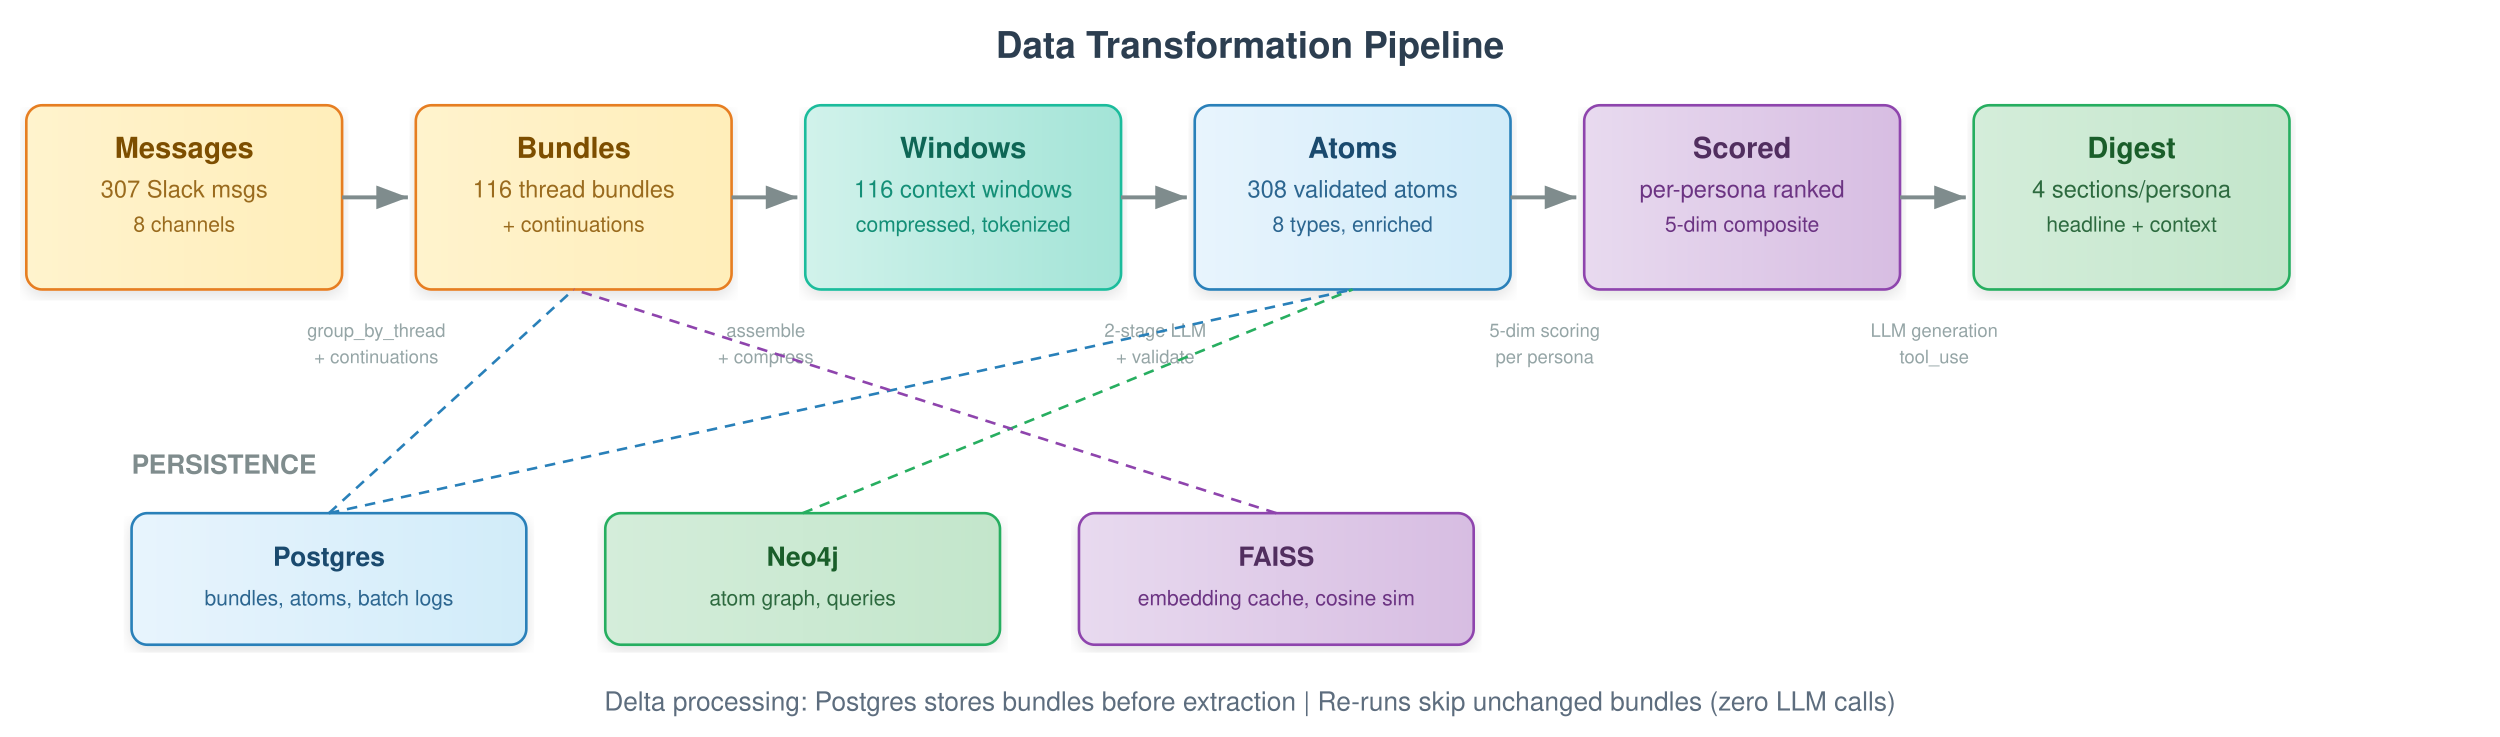
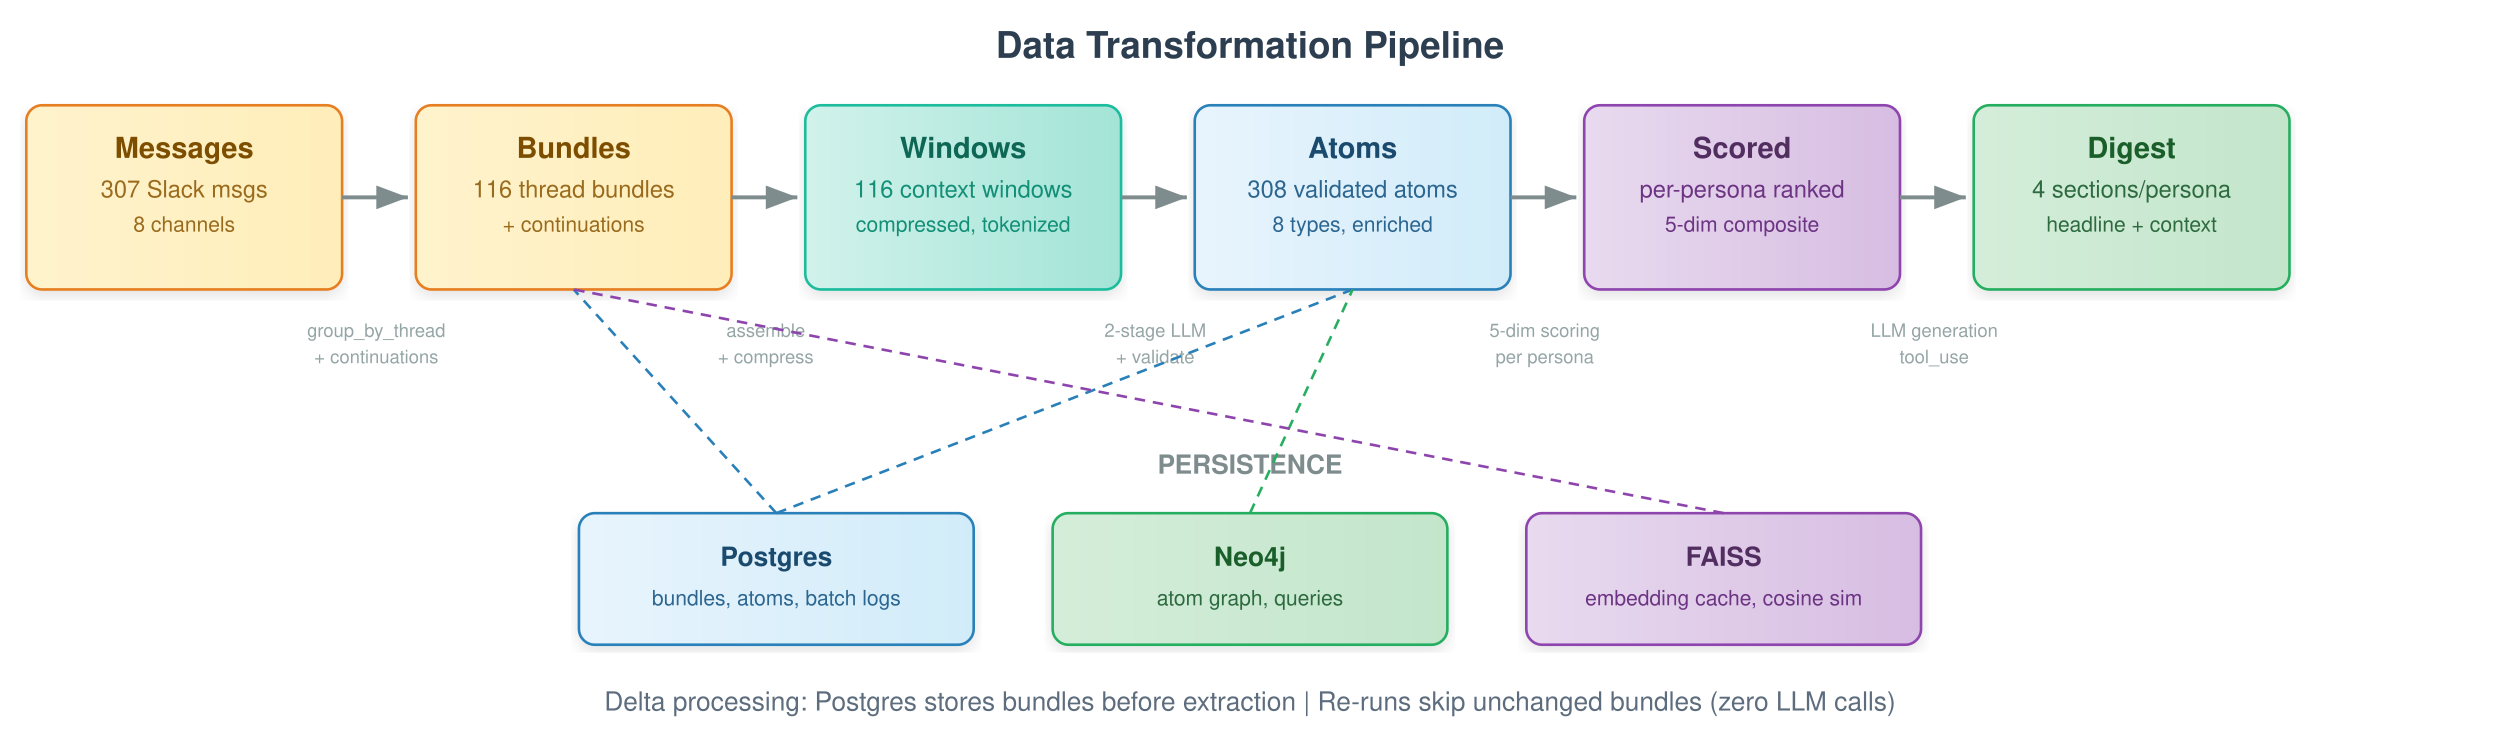
<svg xmlns="http://www.w3.org/2000/svg" viewBox="0 0 950 280" font-family="'Segoe UI', Helvetica, Arial, sans-serif">
  <defs>
    <linearGradient id="orangeGrad" x1="0%" y1="0%" x2="100%" y2="0%">
      <stop offset="0%" stop-color="#fff3cd" />
      <stop offset="100%" stop-color="#ffeeba" />
    </linearGradient>
    <linearGradient id="blueGrad" x1="0%" y1="0%" x2="100%" y2="0%">
      <stop offset="0%" stop-color="#e8f4fd" />
      <stop offset="100%" stop-color="#d1ecf9" />
    </linearGradient>
    <linearGradient id="redGrad" x1="0%" y1="0%" x2="100%" y2="0%">
      <stop offset="0%" stop-color="#f8d7da" />
      <stop offset="100%" stop-color="#f5c6cb" />
    </linearGradient>
    <linearGradient id="purpleGrad" x1="0%" y1="0%" x2="100%" y2="0%">
      <stop offset="0%" stop-color="#e8daef" />
      <stop offset="100%" stop-color="#d7bde2" />
    </linearGradient>
    <linearGradient id="greenGrad" x1="0%" y1="0%" x2="100%" y2="0%">
      <stop offset="0%" stop-color="#d4edda" />
      <stop offset="100%" stop-color="#c3e6cb" />
    </linearGradient>
    <linearGradient id="tealGrad" x1="0%" y1="0%" x2="100%" y2="0%">
      <stop offset="0%" stop-color="#d1f2eb" />
      <stop offset="100%" stop-color="#a3e4d7" />
    </linearGradient>
    <filter id="shadow" x="-2%" y="-2%" width="104%" height="108%">
      <feDropShadow dx="0" dy="2" stdDeviation="3" flood-opacity="0.12" />
    </filter>
    <marker id="arrow" markerWidth="8" markerHeight="6" refX="8" refY="3" orient="auto">
      <polygon points="0 0, 8 3, 0 6" fill="#7f8c8d" />
    </marker>
  </defs>
  <text x="475" y="22" text-anchor="middle" font-size="14" font-weight="bold" fill="#2c3e50">Data Transformation Pipeline</text>
  <rect x="10" y="40" width="120" height="70" rx="6" fill="url(#orangeGrad)" stroke="#e67e22" stroke-width="1" filter="url(#shadow)" />
  <text x="70" y="60" text-anchor="middle" font-size="11" font-weight="bold" fill="#7d4e00">Messages</text>
  <text x="70" y="75" text-anchor="middle" font-size="9" fill="#9a6b1e">307 Slack msgs</text>
  <text x="70" y="88" text-anchor="middle" font-size="8" fill="#9a6b1e">8 channels</text>
  <line x1="130" y1="75" x2="155" y2="75" stroke="#7f8c8d" stroke-width="1.5" marker-end="url(#arrow)" />
  <text x="143" y="67" text-anchor="middle" font-size="7" fill="#95a5a6" transform="rotate(-90 143,67)"> </text>
  <rect x="158" y="40" width="120" height="70" rx="6" fill="url(#orangeGrad)" stroke="#e67e22" stroke-width="1" filter="url(#shadow)" />
  <text x="218" y="60" text-anchor="middle" font-size="11" font-weight="bold" fill="#7d4e00">Bundles</text>
  <text x="218" y="75" text-anchor="middle" font-size="9" fill="#9a6b1e">116 thread bundles</text>
  <text x="218" y="88" text-anchor="middle" font-size="8" fill="#9a6b1e">+ continuations</text>
  <line x1="278" y1="75" x2="303" y2="75" stroke="#7f8c8d" stroke-width="1.5" marker-end="url(#arrow)" />
  <rect x="306" y="40" width="120" height="70" rx="6" fill="url(#tealGrad)" stroke="#1abc9c" stroke-width="1" filter="url(#shadow)" />
  <text x="366" y="60" text-anchor="middle" font-size="11" font-weight="bold" fill="#0e6655">Windows</text>
  <text x="366" y="75" text-anchor="middle" font-size="9" fill="#148f77">116 context windows</text>
  <text x="366" y="88" text-anchor="middle" font-size="8" fill="#148f77">compressed, tokenized</text>
  <line x1="426" y1="75" x2="451" y2="75" stroke="#7f8c8d" stroke-width="1.5" marker-end="url(#arrow)" />
  <rect x="454" y="40" width="120" height="70" rx="6" fill="url(#blueGrad)" stroke="#2980b9" stroke-width="1" filter="url(#shadow)" />
  <text x="514" y="60" text-anchor="middle" font-size="11" font-weight="bold" fill="#1a4a6e">Atoms</text>
  <text x="514" y="75" text-anchor="middle" font-size="9" fill="#2c6690">308 validated atoms</text>
  <text x="514" y="88" text-anchor="middle" font-size="8" fill="#2c6690">8 types, enriched</text>
  <line x1="574" y1="75" x2="599" y2="75" stroke="#7f8c8d" stroke-width="1.5" marker-end="url(#arrow)" />
  <rect x="602" y="40" width="120" height="70" rx="6" fill="url(#purpleGrad)" stroke="#8e44ad" stroke-width="1" filter="url(#shadow)" />
  <text x="662" y="60" text-anchor="middle" font-size="11" font-weight="bold" fill="#512e5f">Scored</text>
  <text x="662" y="75" text-anchor="middle" font-size="9" fill="#6c3483">per-persona ranked</text>
  <text x="662" y="88" text-anchor="middle" font-size="8" fill="#6c3483">5-dim composite</text>
  <line x1="722" y1="75" x2="747" y2="75" stroke="#7f8c8d" stroke-width="1.5" marker-end="url(#arrow)" />
  <rect x="750" y="40" width="120" height="70" rx="6" fill="url(#greenGrad)" stroke="#27ae60" stroke-width="1" filter="url(#shadow)" />
  <text x="810" y="60" text-anchor="middle" font-size="11" font-weight="bold" fill="#1a5e2a">Digest</text>
  <text x="810" y="75" text-anchor="middle" font-size="9" fill="#2d6a3f">4 sections/persona</text>
  <text x="810" y="88" text-anchor="middle" font-size="8" fill="#2d6a3f">headline + context</text>
  <text x="143" y="128" text-anchor="middle" font-size="7" fill="#95a5a6">group_by_thread</text>
  <text x="143" y="138" text-anchor="middle" font-size="7" fill="#95a5a6">+ continuations</text>
  <text x="291" y="128" text-anchor="middle" font-size="7" fill="#95a5a6">assemble</text>
  <text x="291" y="138" text-anchor="middle" font-size="7" fill="#95a5a6">+ compress</text>
  <text x="439" y="128" text-anchor="middle" font-size="7" fill="#95a5a6">2-stage LLM</text>
  <text x="439" y="138" text-anchor="middle" font-size="7" fill="#95a5a6">+ validate</text>
  <text x="587" y="128" text-anchor="middle" font-size="7" fill="#95a5a6">5-dim scoring</text>
  <text x="587" y="138" text-anchor="middle" font-size="7" fill="#95a5a6">per persona</text>
  <text x="735" y="128" text-anchor="middle" font-size="7" fill="#95a5a6">LLM generation</text>
  <text x="735" y="138" text-anchor="middle" font-size="7" fill="#95a5a6">tool_use</text>
-   <text x="50" y="180" font-size="10" font-weight="bold" fill="#7f8c8d">PERSISTENCE</text>
-   <rect x="50" y="195" width="150" height="50" rx="6" fill="url(#blueGrad)" stroke="#2980b9" stroke-width="1" filter="url(#shadow)" />
-   <text x="125" y="215" text-anchor="middle" font-size="10" font-weight="bold" fill="#1a4a6e">Postgres</text>
-   <text x="125" y="230" text-anchor="middle" font-size="8" fill="#2c6690">bundles, atoms, batch logs</text>
-   <rect x="230" y="195" width="150" height="50" rx="6" fill="url(#greenGrad)" stroke="#27ae60" stroke-width="1" filter="url(#shadow)" />
-   <text x="305" y="215" text-anchor="middle" font-size="10" font-weight="bold" fill="#1a5e2a">Neo4j</text>
-   <text x="305" y="230" text-anchor="middle" font-size="8" fill="#2d6a3f">atom graph, queries</text>
-   <rect x="410" y="195" width="150" height="50" rx="6" fill="url(#purpleGrad)" stroke="#8e44ad" stroke-width="1" filter="url(#shadow)" />
-   <text x="485" y="215" text-anchor="middle" font-size="10" font-weight="bold" fill="#512e5f">FAISS</text>
-   <text x="485" y="230" text-anchor="middle" font-size="8" fill="#6c3483">embedding cache, cosine sim</text>
-   <line x1="125" y1="195" x2="218" y2="110" stroke="#2980b9" stroke-width="1" stroke-dasharray="4,3" />
-   <line x1="125" y1="195" x2="514" y2="110" stroke="#2980b9" stroke-width="1" stroke-dasharray="4,3" />
-   <line x1="305" y1="195" x2="514" y2="110" stroke="#27ae60" stroke-width="1" stroke-dasharray="4,3" />
-   <line x1="485" y1="195" x2="218" y2="110" stroke="#8e44ad" stroke-width="1" stroke-dasharray="4,3" />
+   <text x="475" y="180" text-anchor="middle" font-size="10" font-weight="bold" fill="#7f8c8d">PERSISTENCE</text>
+   <rect x="220" y="195" width="150" height="50" rx="6" fill="url(#blueGrad)" stroke="#2980b9" stroke-width="1" filter="url(#shadow)" />
+   <text x="295" y="215" text-anchor="middle" font-size="10" font-weight="bold" fill="#1a4a6e">Postgres</text>
+   <text x="295" y="230" text-anchor="middle" font-size="8" fill="#2c6690">bundles, atoms, batch logs</text>
+   <rect x="400" y="195" width="150" height="50" rx="6" fill="url(#greenGrad)" stroke="#27ae60" stroke-width="1" filter="url(#shadow)" />
+   <text x="475" y="215" text-anchor="middle" font-size="10" font-weight="bold" fill="#1a5e2a">Neo4j</text>
+   <text x="475" y="230" text-anchor="middle" font-size="8" fill="#2d6a3f">atom graph, queries</text>
+   <rect x="580" y="195" width="150" height="50" rx="6" fill="url(#purpleGrad)" stroke="#8e44ad" stroke-width="1" filter="url(#shadow)" />
+   <text x="655" y="215" text-anchor="middle" font-size="10" font-weight="bold" fill="#512e5f">FAISS</text>
+   <text x="655" y="230" text-anchor="middle" font-size="8" fill="#6c3483">embedding cache, cosine sim</text>
+   <line x1="295" y1="195" x2="218" y2="110" stroke="#2980b9" stroke-width="1" stroke-dasharray="4,3" />
+   <line x1="295" y1="195" x2="514" y2="110" stroke="#2980b9" stroke-width="1" stroke-dasharray="4,3" />
+   <line x1="475" y1="195" x2="514" y2="110" stroke="#27ae60" stroke-width="1" stroke-dasharray="4,3" />
+   <line x1="655" y1="195" x2="218" y2="110" stroke="#8e44ad" stroke-width="1" stroke-dasharray="4,3" />
  <text x="475" y="270" text-anchor="middle" font-size="10" fill="#5d6d7e">Delta processing: Postgres stores bundles before extraction | Re-runs skip unchanged bundles (zero LLM calls)</text>
</svg>
